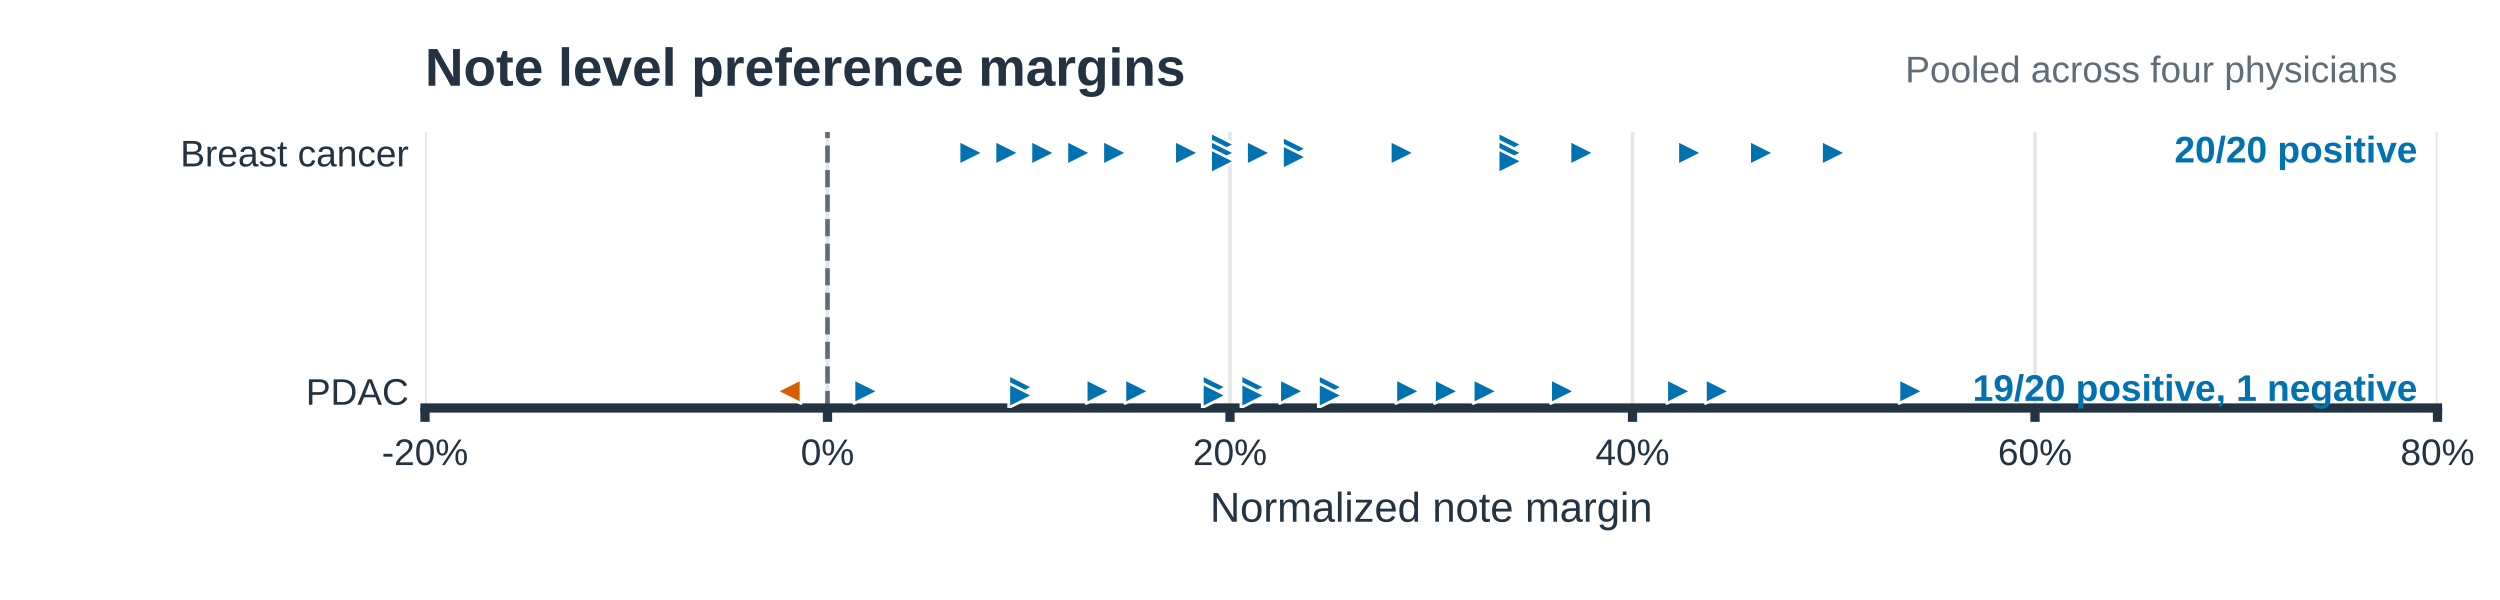
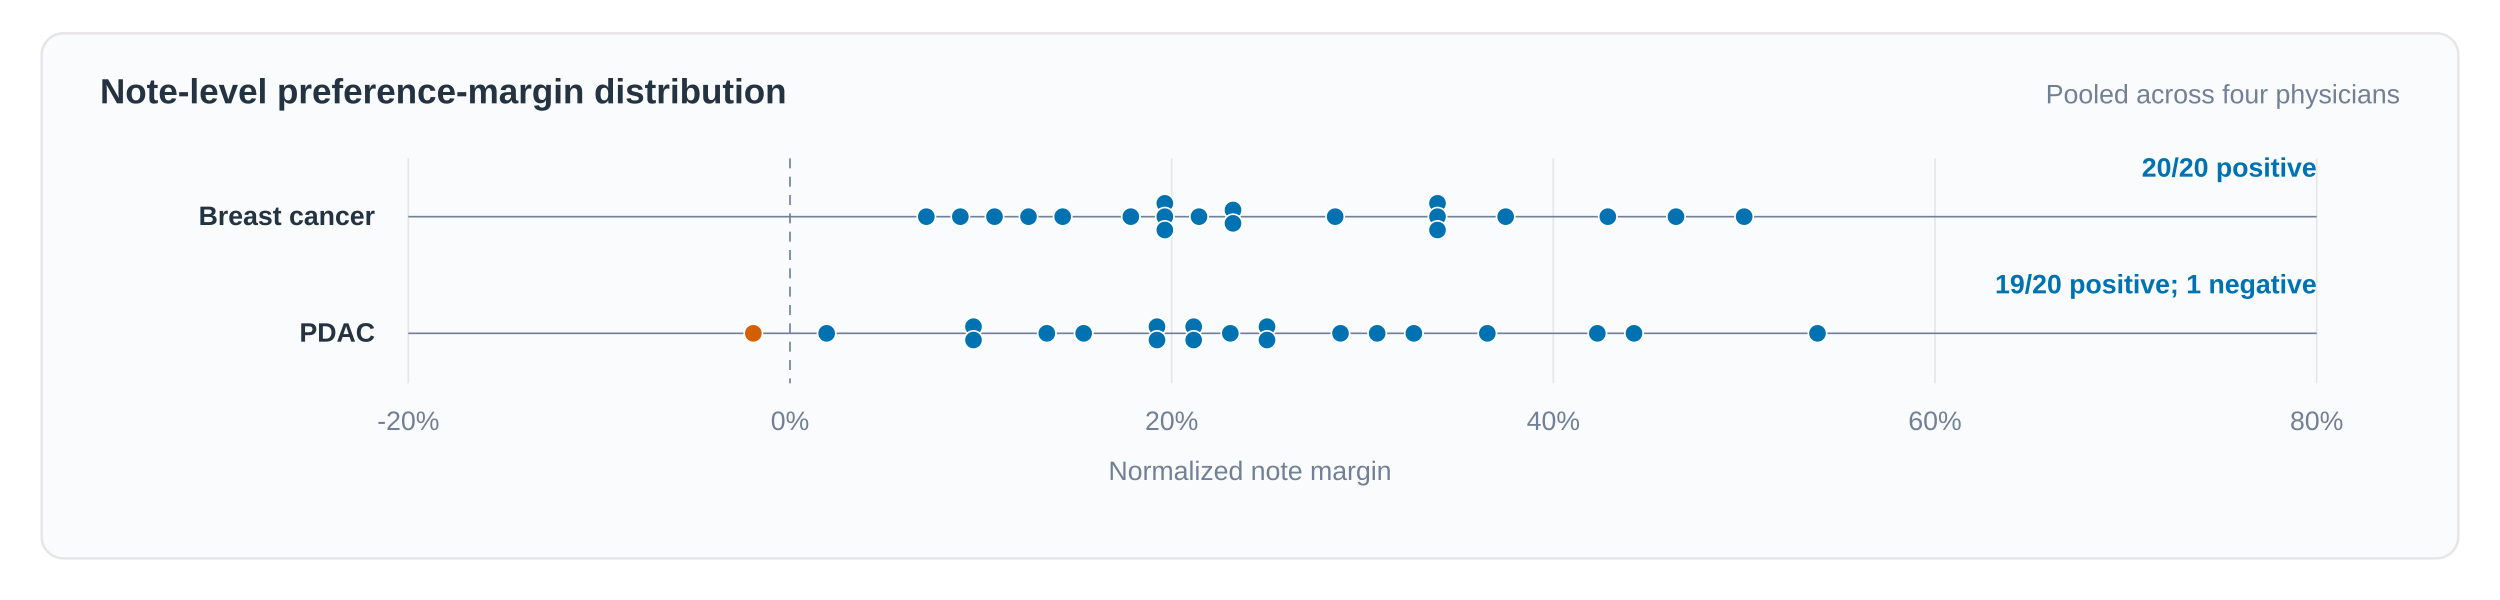
- <svg xmlns="http://www.w3.org/2000/svg" xmlns:xlink="http://www.w3.org/1999/xlink" width="7.5in" height="1.8in" viewBox="0 0 540 129.6" version="1.1" role="img" aria-labelledby="figure-title figure-description">
+ <svg xmlns="http://www.w3.org/2000/svg" width="7.5in" height="1.8in" viewBox="0 0 1500 360" role="img" aria-labelledby="figure-title figure-description">
+   <rect x="0" y="0" width="1500" height="360" fill="#FFFFFF" />
  <defs>
-     <style type="text/css">*{stroke-linejoin: round; stroke-linecap: butt}</style>
+     <marker id="arrow" viewBox="0 0 10 10" refX="9" refY="5" markerWidth="7" markerHeight="7" orient="auto-start-reverse">
+       <path d="M0 0 L10 5 L0 10 z" fill="#718096" />
+     </marker>
+     <marker id="arrow-blue" viewBox="0 0 10 10" refX="9" refY="5" markerWidth="7" markerHeight="7" orient="auto-start-reverse">
+       <path d="M0 0 L10 5 L0 10 z" fill="#0072B2" />
+     </marker>
+     <marker id="arrow-purple" viewBox="0 0 10 10" refX="9" refY="5" markerWidth="7" markerHeight="7" orient="auto-start-reverse">
+       <path d="M0 0 L10 5 L0 10 z" fill="#7A5FA8" />
+     </marker>
+     <marker id="arrow-green" viewBox="0 0 10 10" refX="9" refY="5" markerWidth="7" markerHeight="7" orient="auto-start-reverse">
+       <path d="M0 0 L10 5 L0 10 z" fill="#009E73" />
+     </marker>
+     <marker id="arrow-orange" viewBox="0 0 10 10" refX="9" refY="5" markerWidth="7" markerHeight="7" orient="auto-start-reverse">
+       <path d="M0 0 L10 5 L0 10 z" fill="#D55E00" />
+     </marker>
  </defs>
-   <g id="figure_1">
-     <g id="patch_1">
-       <path d="M 0 129.6  L 540 129.6  L 540 0  L 0 0  z " style="fill: #ffffff" />
-     </g>
-     <g id="axes_1">
-       <g id="patch_2">
-         <path d="M 91.8 88.128  L 526.5 88.128  L 526.5 28.512  L 91.8 28.512  z " style="fill: #ffffff" />
-       </g>
-       <g id="matplotlib.axis_1">
-         <g id="xtick_1">
-           <g id="line2d_1">
-             <path d="M 91.8 88.128  L 91.8 28.512  " clip-path="url(#p45d727ea2d)" style="fill: none; stroke: #e6e6e6; stroke-width: 0.8; stroke-linecap: square" />
-           </g>
-           <g id="line2d_2">
-             <defs>
-               <path id="m5224a1bbbb" d="M 0 0  L 0 3  " style="stroke: #243342; stroke-width: 2" />
-             </defs>
-             <g>
-               <use xlink:href="#m5224a1bbbb" x="91.8" y="88.128" style="fill: #243342; stroke: #243342; stroke-width: 2" />
-             </g>
-           </g>
-           <g id="text_1">
-             <text style="font-size: 8px; font-family: 'Arial', 'Helvetica', 'DejaVu Sans', sans-serif; text-anchor: middle; fill: #243342" x="91.8" y="100.452" transform="rotate(-0 91.8 100.4522)">-20%</text>
-           </g>
-         </g>
-         <g id="xtick_2">
-           <g id="line2d_3">
-             <path d="M 178.74 88.128  L 178.74 28.512  " clip-path="url(#p45d727ea2d)" style="fill: none; stroke: #e6e6e6; stroke-width: 0.8; stroke-linecap: square" />
-           </g>
-           <g id="line2d_4">
-             <g>
-               <use xlink:href="#m5224a1bbbb" x="178.74" y="88.128" style="fill: #243342; stroke: #243342; stroke-width: 2" />
-             </g>
-           </g>
-           <g id="text_2">
-             <text style="font-size: 8px; font-family: 'Arial', 'Helvetica', 'DejaVu Sans', sans-serif; text-anchor: middle; fill: #243342" x="178.74" y="100.452" transform="rotate(-0 178.74 100.4522)">0%</text>
-           </g>
-         </g>
-         <g id="xtick_3">
-           <g id="line2d_5">
-             <path d="M 265.68 88.128  L 265.68 28.512  " clip-path="url(#p45d727ea2d)" style="fill: none; stroke: #e6e6e6; stroke-width: 0.8; stroke-linecap: square" />
-           </g>
-           <g id="line2d_6">
-             <g>
-               <use xlink:href="#m5224a1bbbb" x="265.68" y="88.128" style="fill: #243342; stroke: #243342; stroke-width: 2" />
-             </g>
-           </g>
-           <g id="text_3">
-             <text style="font-size: 8px; font-family: 'Arial', 'Helvetica', 'DejaVu Sans', sans-serif; text-anchor: middle; fill: #243342" x="265.68" y="100.452" transform="rotate(-0 265.68 100.4522)">20%</text>
-           </g>
-         </g>
-         <g id="xtick_4">
-           <g id="line2d_7">
-             <path d="M 352.62 88.128  L 352.62 28.512  " clip-path="url(#p45d727ea2d)" style="fill: none; stroke: #e6e6e6; stroke-width: 0.8; stroke-linecap: square" />
-           </g>
-           <g id="line2d_8">
-             <g>
-               <use xlink:href="#m5224a1bbbb" x="352.62" y="88.128" style="fill: #243342; stroke: #243342; stroke-width: 2" />
-             </g>
-           </g>
-           <g id="text_4">
-             <text style="font-size: 8px; font-family: 'Arial', 'Helvetica', 'DejaVu Sans', sans-serif; text-anchor: middle; fill: #243342" x="352.62" y="100.452" transform="rotate(-0 352.62 100.4522)">40%</text>
-           </g>
-         </g>
-         <g id="xtick_5">
-           <g id="line2d_9">
-             <path d="M 439.56 88.128  L 439.56 28.512  " clip-path="url(#p45d727ea2d)" style="fill: none; stroke: #e6e6e6; stroke-width: 0.8; stroke-linecap: square" />
-           </g>
-           <g id="line2d_10">
-             <g>
-               <use xlink:href="#m5224a1bbbb" x="439.56" y="88.128" style="fill: #243342; stroke: #243342; stroke-width: 2" />
-             </g>
-           </g>
-           <g id="text_5">
-             <text style="font-size: 8px; font-family: 'Arial', 'Helvetica', 'DejaVu Sans', sans-serif; text-anchor: middle; fill: #243342" x="439.56" y="100.452" transform="rotate(-0 439.56 100.4522)">60%</text>
-           </g>
-         </g>
-         <g id="xtick_6">
-           <g id="line2d_11">
-             <path d="M 526.5 88.128  L 526.5 28.512  " clip-path="url(#p45d727ea2d)" style="fill: none; stroke: #e6e6e6; stroke-width: 0.8; stroke-linecap: square" />
-           </g>
-           <g id="line2d_12">
-             <g>
-               <use xlink:href="#m5224a1bbbb" x="526.5" y="88.128" style="fill: #243342; stroke: #243342; stroke-width: 2" />
-             </g>
-           </g>
-           <g id="text_6">
-             <text style="font-size: 8px; font-family: 'Arial', 'Helvetica', 'DejaVu Sans', sans-serif; text-anchor: middle; fill: #243342" x="526.5" y="100.452" transform="rotate(-0 526.5 100.4522)">80%</text>
-           </g>
-         </g>
-         <g id="text_7">
-           <text style="font-size: 9px; font-family: 'Arial', 'Helvetica', 'DejaVu Sans', sans-serif; text-anchor: middle; fill: #243342" x="309.15" y="112.688" transform="rotate(-0 309.15 112.6881)">Normalized note margin</text>
-         </g>
-       </g>
-       <g id="matplotlib.axis_2">
-         <g id="ytick_1">
-           <g id="line2d_13" />
-           <g id="text_8">
-             <text style="font-size: 8px; font-family: 'Arial', 'Helvetica', 'DejaVu Sans', sans-serif; text-anchor: end; fill: #243342" x="88.3" y="35.936" transform="rotate(-0 88.3 35.93618)">Breast cancer</text>
-           </g>
-         </g>
-         <g id="ytick_2">
-           <g id="line2d_14" />
-           <g id="text_9">
-             <text style="font-size: 8px; font-family: 'Arial', 'Helvetica', 'DejaVu Sans', sans-serif; text-anchor: end; fill: #243342" x="88.3" y="87.429" transform="rotate(-0 88.3 87.42916)">PDAC</text>
-           </g>
-         </g>
-       </g>
-       <g id="line2d_15">
-         <path d="M 178.74 88.128  L 178.74 28.512  " clip-path="url(#p45d727ea2d)" style="fill: none; stroke-dasharray: 3.7,1.6; stroke-dashoffset: 0; stroke: #5f6d78" />
-       </g>
-       <g id="patch_3">
-         <path d="M 91.8 88.128  L 526.5 88.128  " style="fill: none; stroke: #243342; stroke-width: 2; stroke-linejoin: miter; stroke-linecap: square" />
-       </g>
-       <g id="PathCollection_1">
-         <defs>
-           <path id="m5574ae0506" d="M 2.646 0  L -2.646 -2.646  L -2.646 2.646  z " style="stroke: #ffffff; stroke-width: 0.6" />
-         </defs>
-         <g clip-path="url(#p45d727ea2d)">
-           <use xlink:href="#m5574ae0506" x="209.79" y="33.024" style="fill: #0072b2; stroke: #ffffff; stroke-width: 0.6" />
-         </g>
-       </g>
-       <g id="PathCollection_2">
-         <g clip-path="url(#p45d727ea2d)">
-           <use xlink:href="#m5574ae0506" x="217.553" y="33.024" style="fill: #0072b2; stroke: #ffffff; stroke-width: 0.6" />
-         </g>
-       </g>
-       <g id="PathCollection_3">
-         <g clip-path="url(#p45d727ea2d)">
-           <use xlink:href="#m5574ae0506" x="225.315" y="33.024" style="fill: #0072b2; stroke: #ffffff; stroke-width: 0.6" />
-         </g>
-       </g>
-       <g id="PathCollection_4">
-         <g clip-path="url(#p45d727ea2d)">
-           <use xlink:href="#m5574ae0506" x="233.077" y="33.024" style="fill: #0072b2; stroke: #ffffff; stroke-width: 0.6" />
-         </g>
-       </g>
-       <g id="PathCollection_5">
-         <g clip-path="url(#p45d727ea2d)">
-           <use xlink:href="#m5574ae0506" x="240.84" y="33.024" style="fill: #0072b2; stroke: #ffffff; stroke-width: 0.6" />
-         </g>
-       </g>
-       <g id="PathCollection_6">
-         <g clip-path="url(#p45d727ea2d)">
-           <use xlink:href="#m5574ae0506" x="256.365" y="33.024" style="fill: #0072b2; stroke: #ffffff; stroke-width: 0.6" />
-         </g>
-       </g>
-       <g id="PathCollection_7">
-         <g clip-path="url(#p45d727ea2d)">
-           <use xlink:href="#m5574ae0506" x="264.127" y="31.222" style="fill: #0072b2; stroke: #ffffff; stroke-width: 0.6" />
-         </g>
-       </g>
-       <g id="PathCollection_8">
-         <g clip-path="url(#p45d727ea2d)">
-           <use xlink:href="#m5574ae0506" x="264.127" y="33.024" style="fill: #0072b2; stroke: #ffffff; stroke-width: 0.6" />
-         </g>
-       </g>
-       <g id="PathCollection_9">
-         <g clip-path="url(#p45d727ea2d)">
-           <use xlink:href="#m5574ae0506" x="264.127" y="34.826" style="fill: #0072b2; stroke: #ffffff; stroke-width: 0.6" />
-         </g>
-       </g>
-       <g id="PathCollection_10">
-         <g clip-path="url(#p45d727ea2d)">
-           <use xlink:href="#m5574ae0506" x="271.89" y="33.024" style="fill: #0072b2; stroke: #ffffff; stroke-width: 0.6" />
-         </g>
-       </g>
-       <g id="PathCollection_11">
-         <g clip-path="url(#p45d727ea2d)">
-           <use xlink:href="#m5574ae0506" x="279.652" y="32.123" style="fill: #0072b2; stroke: #ffffff; stroke-width: 0.6" />
-         </g>
-       </g>
-       <g id="PathCollection_12">
-         <g clip-path="url(#p45d727ea2d)">
-           <use xlink:href="#m5574ae0506" x="279.652" y="33.925" style="fill: #0072b2; stroke: #ffffff; stroke-width: 0.6" />
-         </g>
-       </g>
-       <g id="PathCollection_13">
-         <g clip-path="url(#p45d727ea2d)">
-           <use xlink:href="#m5574ae0506" x="302.94" y="33.024" style="fill: #0072b2; stroke: #ffffff; stroke-width: 0.6" />
-         </g>
-       </g>
-       <g id="PathCollection_14">
-         <g clip-path="url(#p45d727ea2d)">
-           <use xlink:href="#m5574ae0506" x="326.228" y="31.222" style="fill: #0072b2; stroke: #ffffff; stroke-width: 0.6" />
-         </g>
-       </g>
-       <g id="PathCollection_15">
-         <g clip-path="url(#p45d727ea2d)">
-           <use xlink:href="#m5574ae0506" x="326.228" y="33.024" style="fill: #0072b2; stroke: #ffffff; stroke-width: 0.6" />
-         </g>
-       </g>
-       <g id="PathCollection_16">
-         <g clip-path="url(#p45d727ea2d)">
-           <use xlink:href="#m5574ae0506" x="326.228" y="34.826" style="fill: #0072b2; stroke: #ffffff; stroke-width: 0.6" />
-         </g>
-       </g>
-       <g id="PathCollection_17">
-         <g clip-path="url(#p45d727ea2d)">
-           <use xlink:href="#m5574ae0506" x="341.752" y="33.024" style="fill: #0072b2; stroke: #ffffff; stroke-width: 0.6" />
-         </g>
-       </g>
-       <g id="PathCollection_18">
-         <g clip-path="url(#p45d727ea2d)">
-           <use xlink:href="#m5574ae0506" x="365.04" y="33.024" style="fill: #0072b2; stroke: #ffffff; stroke-width: 0.6" />
-         </g>
-       </g>
-       <g id="PathCollection_19">
-         <g clip-path="url(#p45d727ea2d)">
-           <use xlink:href="#m5574ae0506" x="380.565" y="33.024" style="fill: #0072b2; stroke: #ffffff; stroke-width: 0.6" />
-         </g>
-       </g>
-       <g id="PathCollection_20">
-         <g clip-path="url(#p45d727ea2d)">
-           <use xlink:href="#m5574ae0506" x="396.09" y="33.024" style="fill: #0072b2; stroke: #ffffff; stroke-width: 0.6" />
-         </g>
-       </g>
-       <g id="PathCollection_21">
-         <defs>
-           <path id="m3f1f0f2110" d="M -2.646 -0  L 2.646 2.646  L 2.646 -2.646  z " style="stroke: #ffffff; stroke-width: 0.6" />
-         </defs>
-         <g clip-path="url(#p45d727ea2d)">
-           <use xlink:href="#m3f1f0f2110" x="170.38" y="84.517" style="fill: #d55e00; stroke: #ffffff; stroke-width: 0.6" />
-         </g>
-       </g>
-       <g id="PathCollection_22">
-         <g clip-path="url(#p45d727ea2d)">
-           <use xlink:href="#m5574ae0506" x="187.1" y="84.517" style="fill: #0072b2; stroke: #ffffff; stroke-width: 0.6" />
-         </g>
-       </g>
-       <g id="PathCollection_23">
-         <g clip-path="url(#p45d727ea2d)">
-           <use xlink:href="#m5574ae0506" x="220.538" y="83.616" style="fill: #0072b2; stroke: #ffffff; stroke-width: 0.6" />
-         </g>
-       </g>
-       <g id="PathCollection_24">
-         <g clip-path="url(#p45d727ea2d)">
-           <use xlink:href="#m5574ae0506" x="220.538" y="85.418" style="fill: #0072b2; stroke: #ffffff; stroke-width: 0.6" />
-         </g>
-       </g>
-       <g id="PathCollection_25">
-         <g clip-path="url(#p45d727ea2d)">
-           <use xlink:href="#m5574ae0506" x="237.257" y="84.517" style="fill: #0072b2; stroke: #ffffff; stroke-width: 0.6" />
-         </g>
-       </g>
-       <g id="PathCollection_26">
-         <g clip-path="url(#p45d727ea2d)">
-           <use xlink:href="#m5574ae0506" x="245.617" y="84.517" style="fill: #0072b2; stroke: #ffffff; stroke-width: 0.6" />
-         </g>
-       </g>
-       <g id="PathCollection_27">
-         <g clip-path="url(#p45d727ea2d)">
-           <use xlink:href="#m5574ae0506" x="262.336" y="83.616" style="fill: #0072b2; stroke: #ffffff; stroke-width: 0.6" />
-         </g>
-       </g>
-       <g id="PathCollection_28">
-         <g clip-path="url(#p45d727ea2d)">
-           <use xlink:href="#m5574ae0506" x="262.336" y="85.418" style="fill: #0072b2; stroke: #ffffff; stroke-width: 0.6" />
-         </g>
-       </g>
-       <g id="PathCollection_29">
-         <g clip-path="url(#p45d727ea2d)">
-           <use xlink:href="#m5574ae0506" x="270.696" y="83.616" style="fill: #0072b2; stroke: #ffffff; stroke-width: 0.6" />
-         </g>
-       </g>
-       <g id="PathCollection_30">
-         <g clip-path="url(#p45d727ea2d)">
-           <use xlink:href="#m5574ae0506" x="270.696" y="85.418" style="fill: #0072b2; stroke: #ffffff; stroke-width: 0.6" />
-         </g>
-       </g>
-       <g id="PathCollection_31">
-         <g clip-path="url(#p45d727ea2d)">
-           <use xlink:href="#m5574ae0506" x="279.055" y="84.517" style="fill: #0072b2; stroke: #ffffff; stroke-width: 0.6" />
-         </g>
-       </g>
-       <g id="PathCollection_32">
-         <g clip-path="url(#p45d727ea2d)">
-           <use xlink:href="#m5574ae0506" x="287.415" y="83.616" style="fill: #0072b2; stroke: #ffffff; stroke-width: 0.6" />
-         </g>
-       </g>
-       <g id="PathCollection_33">
-         <g clip-path="url(#p45d727ea2d)">
-           <use xlink:href="#m5574ae0506" x="287.415" y="85.418" style="fill: #0072b2; stroke: #ffffff; stroke-width: 0.6" />
-         </g>
-       </g>
-       <g id="PathCollection_34">
-         <g clip-path="url(#p45d727ea2d)">
-           <use xlink:href="#m5574ae0506" x="304.134" y="84.517" style="fill: #0072b2; stroke: #ffffff; stroke-width: 0.6" />
-         </g>
-       </g>
-       <g id="PathCollection_35">
-         <g clip-path="url(#p45d727ea2d)">
-           <use xlink:href="#m5574ae0506" x="312.494" y="84.517" style="fill: #0072b2; stroke: #ffffff; stroke-width: 0.6" />
-         </g>
-       </g>
-       <g id="PathCollection_36">
-         <g clip-path="url(#p45d727ea2d)">
-           <use xlink:href="#m5574ae0506" x="320.853" y="84.517" style="fill: #0072b2; stroke: #ffffff; stroke-width: 0.6" />
-         </g>
-       </g>
-       <g id="PathCollection_37">
-         <g clip-path="url(#p45d727ea2d)">
-           <use xlink:href="#m5574ae0506" x="337.573" y="84.517" style="fill: #0072b2; stroke: #ffffff; stroke-width: 0.6" />
-         </g>
-       </g>
-       <g id="PathCollection_38">
-         <g clip-path="url(#p45d727ea2d)">
-           <use xlink:href="#m5574ae0506" x="362.652" y="84.517" style="fill: #0072b2; stroke: #ffffff; stroke-width: 0.6" />
-         </g>
-       </g>
-       <g id="PathCollection_39">
-         <g clip-path="url(#p45d727ea2d)">
-           <use xlink:href="#m5574ae0506" x="371.011" y="84.517" style="fill: #0072b2; stroke: #ffffff; stroke-width: 0.6" />
-         </g>
-       </g>
-       <g id="PathCollection_40">
-         <g clip-path="url(#p45d727ea2d)">
-           <use xlink:href="#m5574ae0506" x="412.809" y="84.517" style="fill: #0072b2; stroke: #ffffff; stroke-width: 0.6" />
-         </g>
-       </g>
-       <g id="text_10">
-         <text style="font-weight: 700; font-size: 8px; font-family: 'Arial', 'Helvetica', 'DejaVu Sans', sans-serif; text-anchor: end; fill: #0072b2" x="522.153" y="35.094" transform="rotate(-0 522.153 35.09439)">20/20 positive</text>
-       </g>
-       <g id="text_11">
-         <text style="font-weight: 700; font-size: 8px; font-family: 'Arial', 'Helvetica', 'DejaVu Sans', sans-serif; text-anchor: end; fill: #0072b2" x="522.153" y="86.587" transform="rotate(-0 522.153 86.58729)">19/20 positive, 1 negative</text>
-       </g>
-       <g id="text_12">
-         <text style="font-size: 8px; font-family: 'Arial', 'Helvetica', 'DejaVu Sans', sans-serif; text-anchor: end; fill: #5f6d78" x="517.806" y="17.781" transform="rotate(-0 517.806 17.78112)">Pooled across four physicians</text>
-       </g>
-       <g id="text_13">
-         <text style="font-weight: 700; font-size: 11.5px; font-family: 'Arial', 'Helvetica', 'DejaVu Sans', sans-serif; text-anchor: start; fill: #243342" x="91.8" y="18.512" transform="rotate(-0 91.8 18.512)">Note level preference margins</text>
-       </g>
-     </g>
+   <g font-family="Arial, Helvetica, DejaVu Sans, sans-serif" fill="#243342">
+     <rect x="25.0" y="20.0" width="1450.0" height="315.0" rx="13" fill="#FAFBFC" stroke="#E6E6E6" stroke-width="1.5" />
+     <text x="60.0" y="62.0" text-anchor="start" font-size="21" font-weight="700" fill="#243342">Note-level preference-margin distribution</text>
+     <text x="1440.0" y="62.0" text-anchor="end" font-size="16" font-weight="400" fill="#718096">Pooled across four physicians</text>
+     <line x1="245.0" y1="95" x2="245.0" y2="230" stroke="#E6E6E6" stroke-dasharray="0" />
+     <text x="245.0" y="258.0" text-anchor="middle" font-size="16" font-weight="400" fill="#718096">-20%</text>
+     <line x1="474.0" y1="95" x2="474.0" y2="230" stroke="#718096" stroke-dasharray="6 5" />
+     <text x="474.0" y="258.0" text-anchor="middle" font-size="16" font-weight="400" fill="#718096">0%</text>
+     <line x1="703.0" y1="95" x2="703.0" y2="230" stroke="#E6E6E6" stroke-dasharray="0" />
+     <text x="703.0" y="258.0" text-anchor="middle" font-size="16" font-weight="400" fill="#718096">20%</text>
+     <line x1="932.0" y1="95" x2="932.0" y2="230" stroke="#E6E6E6" stroke-dasharray="0" />
+     <text x="932.0" y="258.0" text-anchor="middle" font-size="16" font-weight="400" fill="#718096">40%</text>
+     <line x1="1161.0" y1="95" x2="1161.0" y2="230" stroke="#E6E6E6" stroke-dasharray="0" />
+     <text x="1161.0" y="258.0" text-anchor="middle" font-size="16" font-weight="400" fill="#718096">60%</text>
+     <line x1="1390.0" y1="95" x2="1390.0" y2="230" stroke="#E6E6E6" stroke-dasharray="0" />
+     <text x="1390.0" y="258.0" text-anchor="middle" font-size="16" font-weight="400" fill="#718096">80%</text>
+     <text x="225.0" y="135.0" text-anchor="end" font-size="16" font-weight="700" fill="#243342">Breast cancer</text>
+     <text x="1390.0" y="106.0" text-anchor="end" font-size="16" font-weight="700" fill="#0072B2">20/20 positive</text>
+     <line x1="245" y1="130" x2="1390" y2="130" stroke="#718096" />
+     <circle cx="555.8" cy="130.0" r="5.5" fill="#0072B2" stroke="#FFFFFF" stroke-width="1" />
+     <circle cx="576.2" cy="130.0" r="5.5" fill="#0072B2" stroke="#FFFFFF" stroke-width="1" />
+     <circle cx="596.7" cy="130.0" r="5.5" fill="#0072B2" stroke="#FFFFFF" stroke-width="1" />
+     <circle cx="617.1" cy="130.0" r="5.5" fill="#0072B2" stroke="#FFFFFF" stroke-width="1" />
+     <circle cx="637.6" cy="130.0" r="5.5" fill="#0072B2" stroke="#FFFFFF" stroke-width="1" />
+     <circle cx="678.5" cy="130.0" r="5.5" fill="#0072B2" stroke="#FFFFFF" stroke-width="1" />
+     <circle cx="698.9" cy="122.0" r="5.5" fill="#0072B2" stroke="#FFFFFF" stroke-width="1" />
+     <circle cx="698.9" cy="130.0" r="5.5" fill="#0072B2" stroke="#FFFFFF" stroke-width="1" />
+     <circle cx="698.9" cy="138.0" r="5.5" fill="#0072B2" stroke="#FFFFFF" stroke-width="1" />
+     <circle cx="719.4" cy="130.0" r="5.5" fill="#0072B2" stroke="#FFFFFF" stroke-width="1" />
+     <circle cx="739.8" cy="126.0" r="5.5" fill="#0072B2" stroke="#FFFFFF" stroke-width="1" />
+     <circle cx="739.8" cy="134.0" r="5.5" fill="#0072B2" stroke="#FFFFFF" stroke-width="1" />
+     <circle cx="801.1" cy="130.0" r="5.5" fill="#0072B2" stroke="#FFFFFF" stroke-width="1" />
+     <circle cx="862.5" cy="122.0" r="5.5" fill="#0072B2" stroke="#FFFFFF" stroke-width="1" />
+     <circle cx="862.5" cy="130.0" r="5.5" fill="#0072B2" stroke="#FFFFFF" stroke-width="1" />
+     <circle cx="862.5" cy="138.0" r="5.5" fill="#0072B2" stroke="#FFFFFF" stroke-width="1" />
+     <circle cx="903.4" cy="130.0" r="5.5" fill="#0072B2" stroke="#FFFFFF" stroke-width="1" />
+     <circle cx="964.7" cy="130.0" r="5.5" fill="#0072B2" stroke="#FFFFFF" stroke-width="1" />
+     <circle cx="1005.6" cy="130.0" r="5.5" fill="#0072B2" stroke="#FFFFFF" stroke-width="1" />
+     <circle cx="1046.5" cy="130.0" r="5.5" fill="#0072B2" stroke="#FFFFFF" stroke-width="1" />
+     <text x="225.0" y="205.0" text-anchor="end" font-size="16" font-weight="700" fill="#243342">PDAC</text>
+     <text x="1390.0" y="176.0" text-anchor="end" font-size="16" font-weight="700" fill="#0072B2">19/20 positive; 1 negative</text>
+     <line x1="245" y1="200" x2="1390" y2="200" stroke="#718096" />
+     <circle cx="452.0" cy="200.0" r="5.5" fill="#D55E00" stroke="#FFFFFF" stroke-width="1" />
+     <circle cx="496.0" cy="200.0" r="5.5" fill="#0072B2" stroke="#FFFFFF" stroke-width="1" />
+     <circle cx="584.1" cy="196.0" r="5.5" fill="#0072B2" stroke="#FFFFFF" stroke-width="1" />
+     <circle cx="584.1" cy="204.0" r="5.5" fill="#0072B2" stroke="#FFFFFF" stroke-width="1" />
+     <circle cx="628.1" cy="200.0" r="5.5" fill="#0072B2" stroke="#FFFFFF" stroke-width="1" />
+     <circle cx="650.2" cy="200.0" r="5.5" fill="#0072B2" stroke="#FFFFFF" stroke-width="1" />
+     <circle cx="694.2" cy="196.0" r="5.5" fill="#0072B2" stroke="#FFFFFF" stroke-width="1" />
+     <circle cx="694.2" cy="204.0" r="5.5" fill="#0072B2" stroke="#FFFFFF" stroke-width="1" />
+     <circle cx="716.2" cy="196.0" r="5.5" fill="#0072B2" stroke="#FFFFFF" stroke-width="1" />
+     <circle cx="716.2" cy="204.0" r="5.5" fill="#0072B2" stroke="#FFFFFF" stroke-width="1" />
+     <circle cx="738.2" cy="200.0" r="5.5" fill="#0072B2" stroke="#FFFFFF" stroke-width="1" />
+     <circle cx="760.2" cy="196.0" r="5.5" fill="#0072B2" stroke="#FFFFFF" stroke-width="1" />
+     <circle cx="760.2" cy="204.0" r="5.5" fill="#0072B2" stroke="#FFFFFF" stroke-width="1" />
+     <circle cx="804.3" cy="200.0" r="5.5" fill="#0072B2" stroke="#FFFFFF" stroke-width="1" />
+     <circle cx="826.3" cy="200.0" r="5.5" fill="#0072B2" stroke="#FFFFFF" stroke-width="1" />
+     <circle cx="848.3" cy="200.0" r="5.5" fill="#0072B2" stroke="#FFFFFF" stroke-width="1" />
+     <circle cx="892.4" cy="200.0" r="5.5" fill="#0072B2" stroke="#FFFFFF" stroke-width="1" />
+     <circle cx="958.4" cy="200.0" r="5.5" fill="#0072B2" stroke="#FFFFFF" stroke-width="1" />
+     <circle cx="980.4" cy="200.0" r="5.5" fill="#0072B2" stroke="#FFFFFF" stroke-width="1" />
+     <circle cx="1090.5" cy="200.0" r="5.5" fill="#0072B2" stroke="#FFFFFF" stroke-width="1" />
+     <text x="750.0" y="288.0" text-anchor="middle" font-size="16" font-weight="400" fill="#718096">Normalized note margin</text>
  </g>
-   <defs>
-     <clipPath id="p45d727ea2d">
-       <rect x="91.8" y="28.512" width="434.7" height="59.616" />
-     </clipPath>
-   </defs>
</svg>
